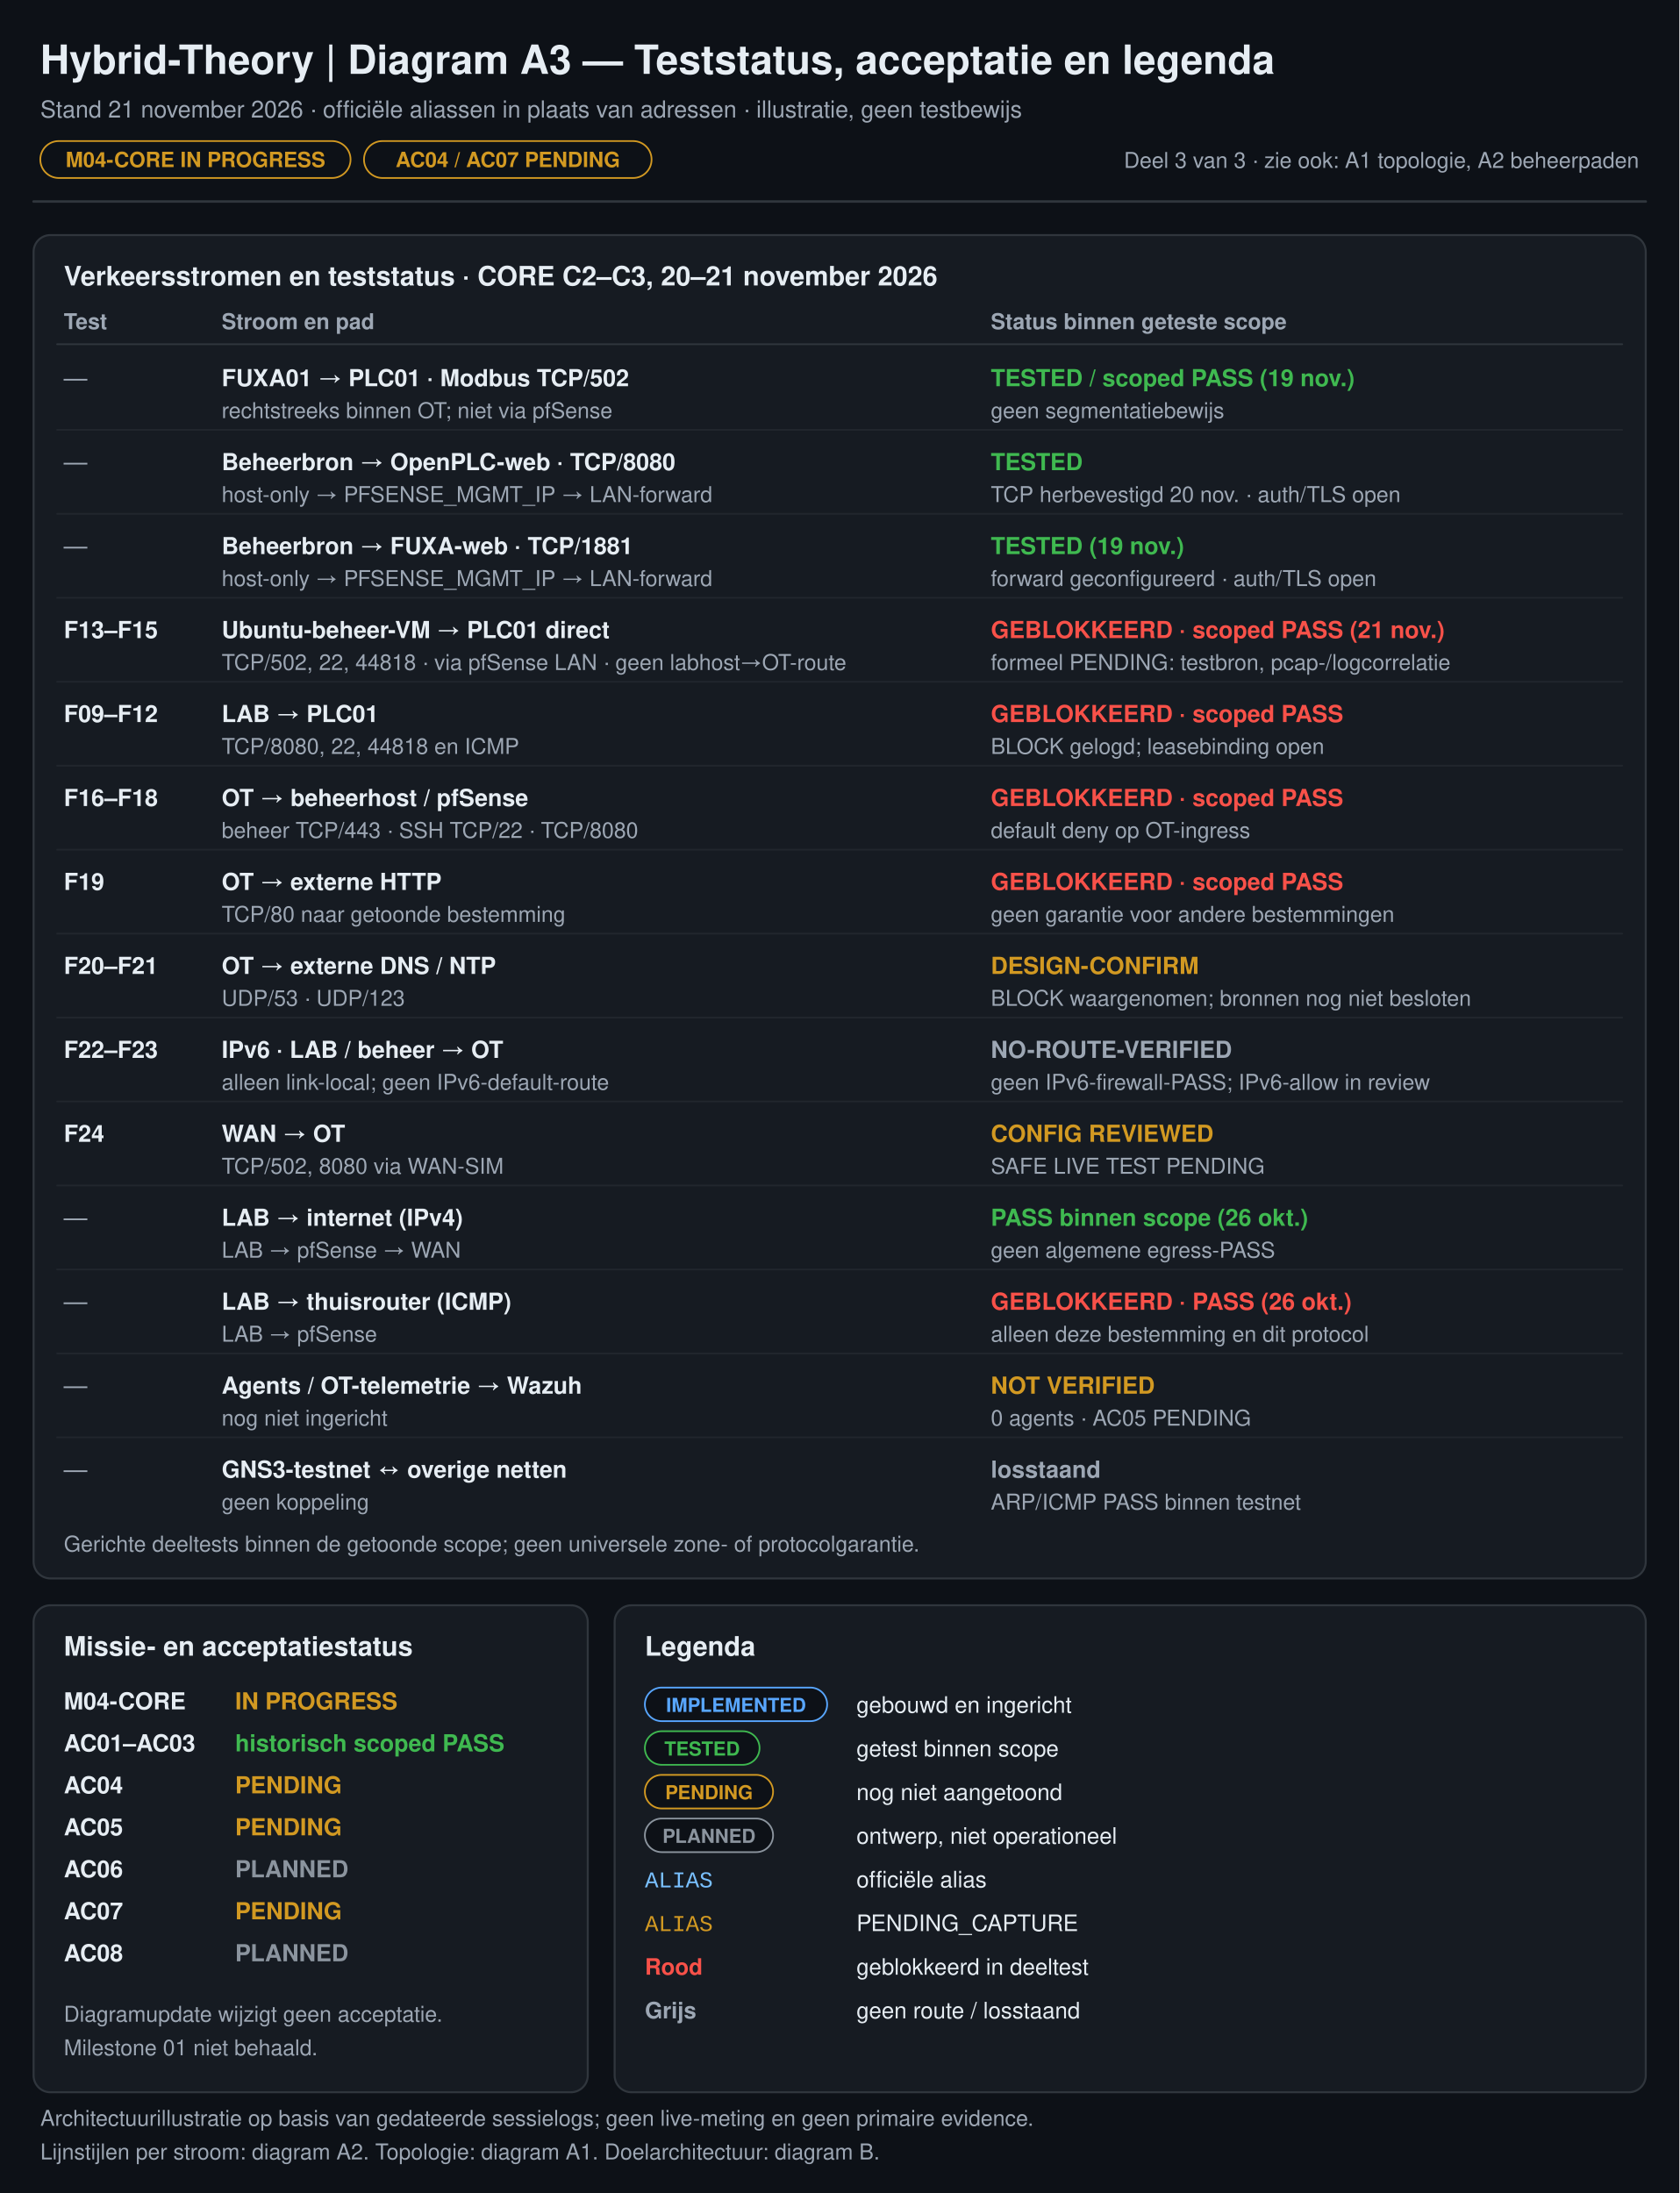
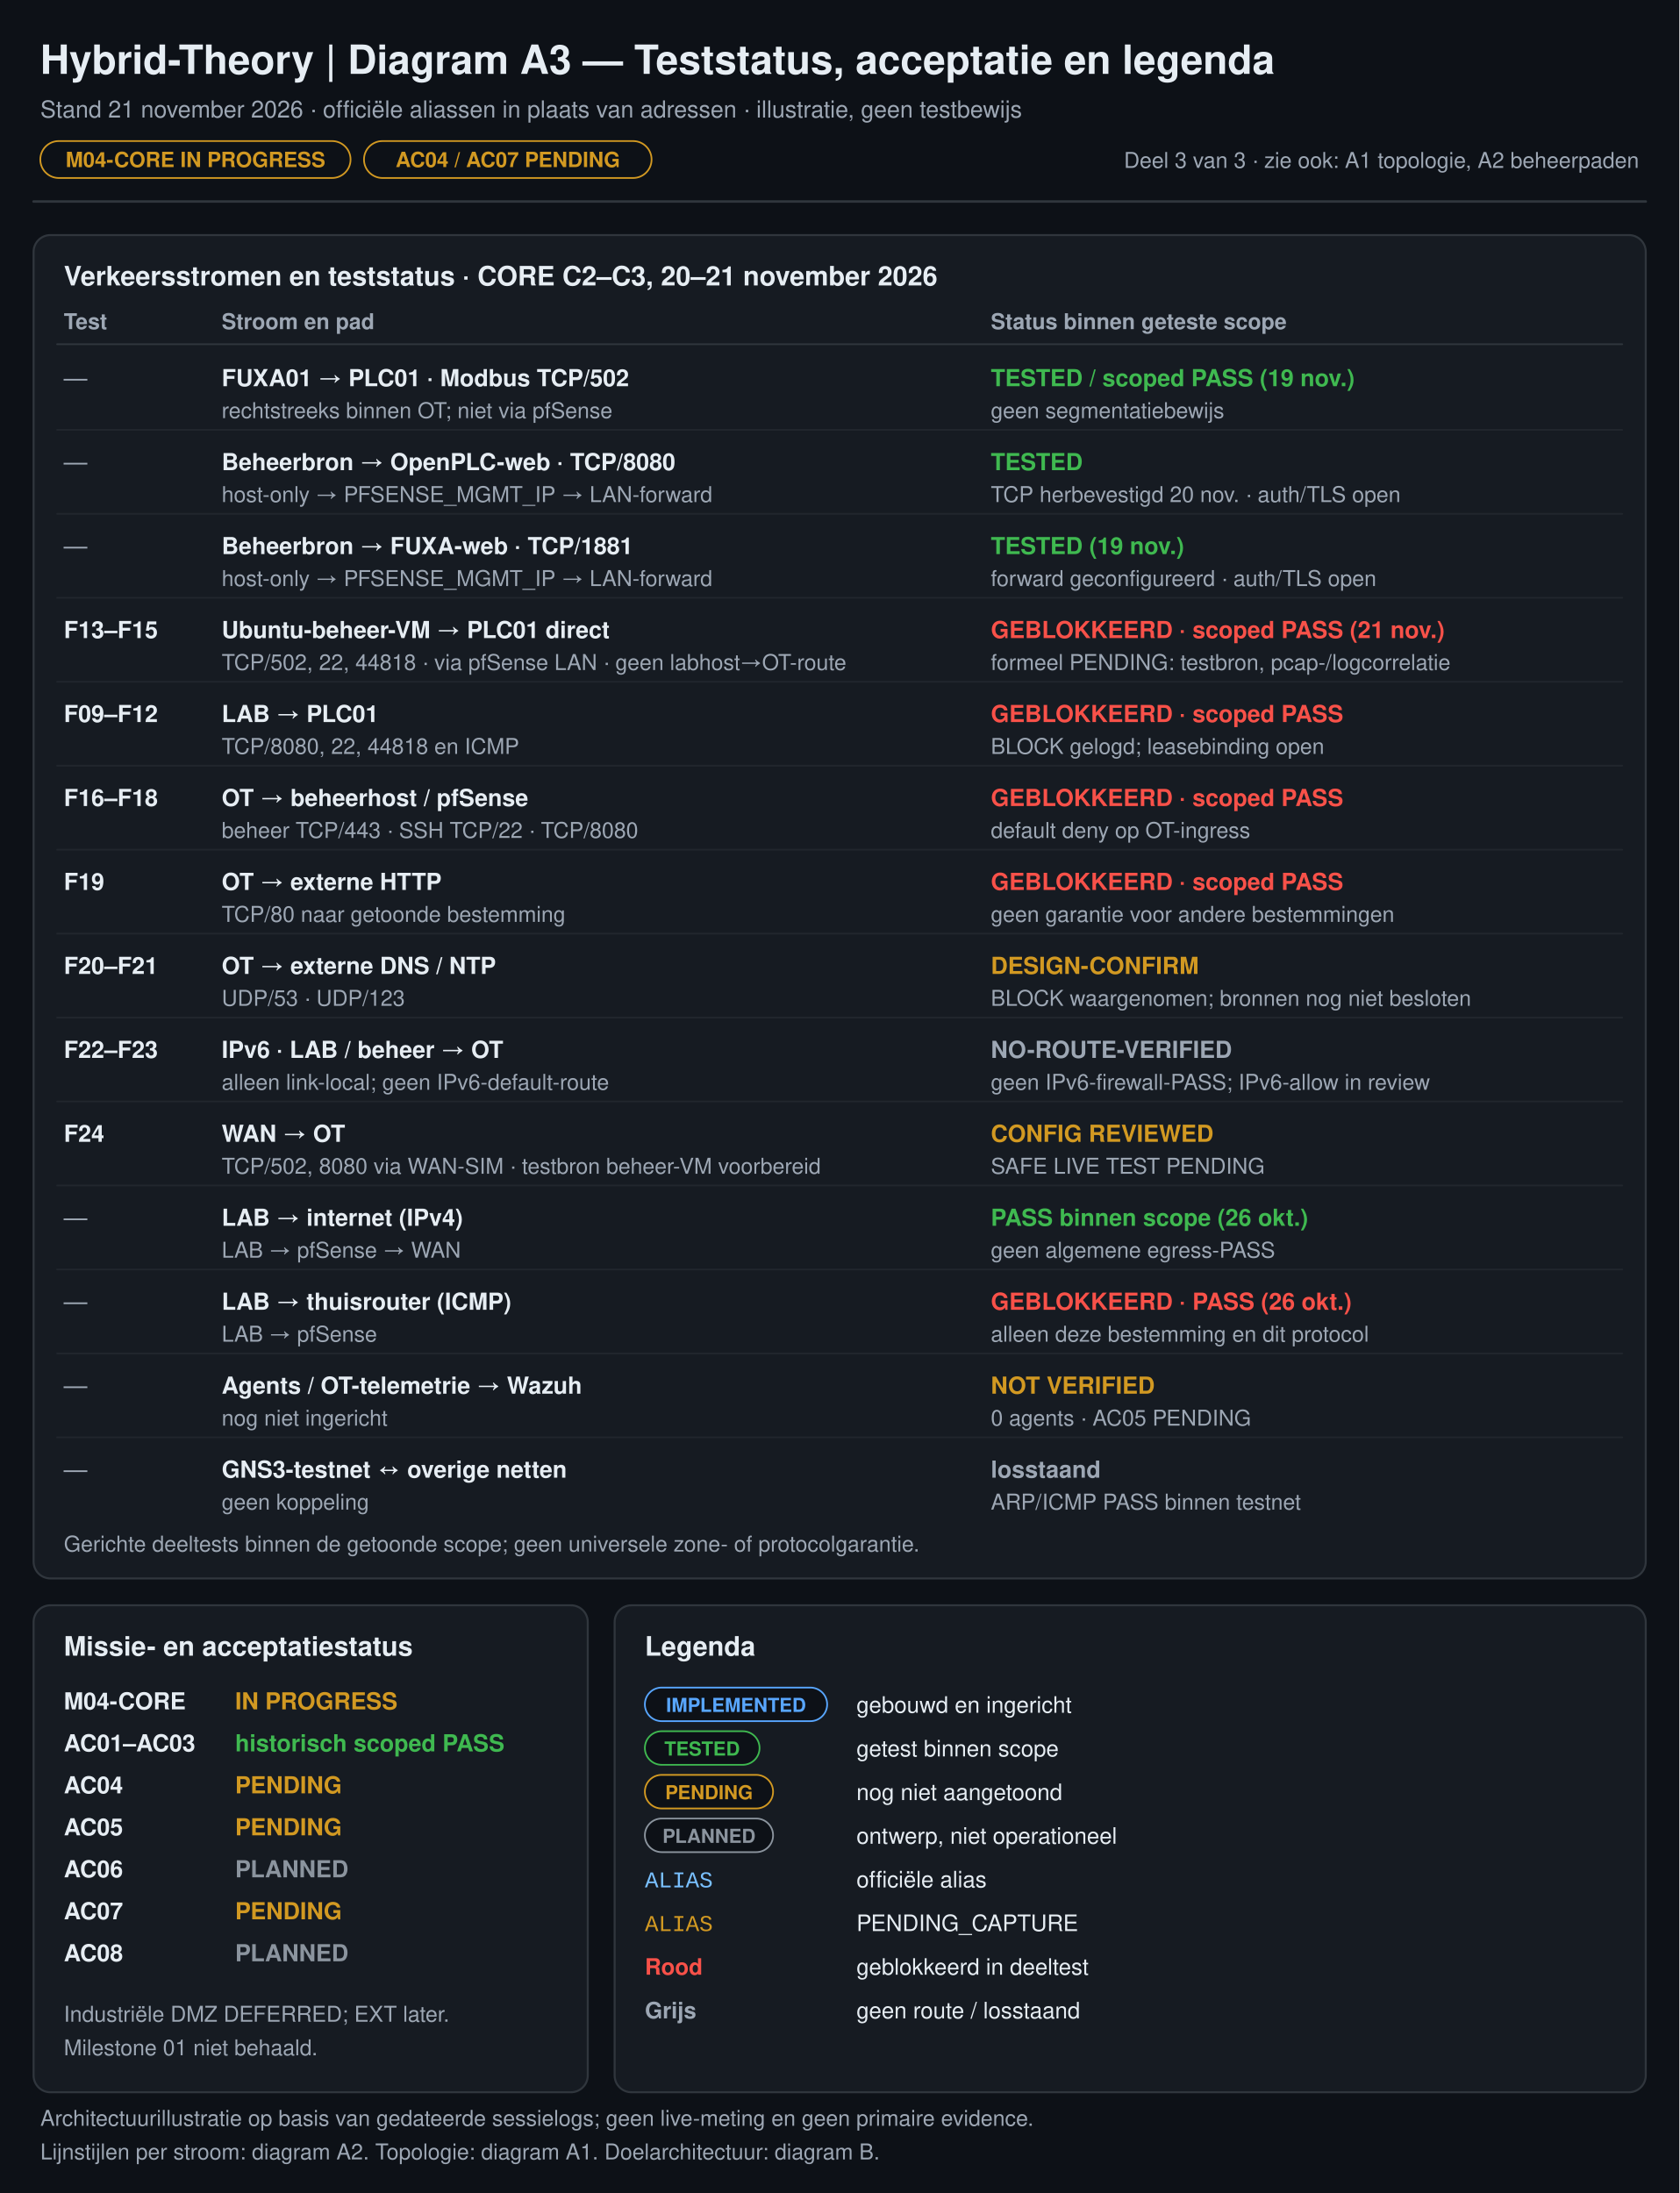
<svg xmlns="http://www.w3.org/2000/svg" width="1000" height="1306" viewBox="0 0 1000 1306" role="img" aria-labelledby="t d">
  <defs>
    <marker id="ah-g" viewBox="0 0 10 10" refX="9" refY="5" markerWidth="7" markerHeight="7" orient="auto-start-reverse">
      <path d="M0 0L10 5L0 10z" fill="#3fb950" />
    </marker>
    <marker id="ah-r" viewBox="0 0 10 10" refX="9" refY="5" markerWidth="7" markerHeight="7" orient="auto-start-reverse">
      <path d="M0 0L10 5L0 10z" fill="#f85149" />
    </marker>
    <marker id="ah-a" viewBox="0 0 10 10" refX="9" refY="5" markerWidth="7" markerHeight="7" orient="auto-start-reverse">
      <path d="M0 0L10 5L0 10z" fill="#d29922" />
    </marker>
    <marker id="ah-x" viewBox="0 0 10 10" refX="9" refY="5" markerWidth="7" markerHeight="7" orient="auto-start-reverse">
      <path d="M0 0L10 5L0 10z" fill="#8b949e" />
    </marker>
  </defs>
  <rect x="0" y="0" width="1000" height="1306" rx="0" fill="#0d1117" stroke="none" stroke-width="0" />
  <g id="kop">
    <text x="24" y="44" font-family="-apple-system,BlinkMacSystemFont,Segoe UI,Helvetica,Arial,sans-serif" font-size="24" font-weight="700" fill="#e6edf3" text-anchor="start">Hybrid-Theory  |  Diagram A3 — Teststatus, acceptatie en legenda</text>
    <text x="24" y="70" font-family="-apple-system,BlinkMacSystemFont,Segoe UI,Helvetica,Arial,sans-serif" font-size="14" font-weight="400" fill="#9da7b4" text-anchor="start">Stand 21 november 2026 · officiële aliassen in plaats van adressen · illustratie, geen testbewijs</text>
    <rect x="24" y="84" width="184.75" height="22" rx="11" fill="#0d1117" stroke="#d29922" stroke-width="1" />
    <text x="116.4" y="99.5" font-family="-apple-system,BlinkMacSystemFont,Segoe UI,Helvetica,Arial,sans-serif" font-size="12.5" font-weight="600" fill="#d29922" text-anchor="middle">M04-CORE IN PROGRESS</text>
    <rect x="216.75" y="84" width="171.25" height="22" rx="11" fill="#0d1117" stroke="#d29922" stroke-width="1" />
    <text x="302.4" y="99.5" font-family="-apple-system,BlinkMacSystemFont,Segoe UI,Helvetica,Arial,sans-serif" font-size="12.5" font-weight="600" fill="#d29922" text-anchor="middle">AC04 / AC07 PENDING</text>
    <text x="976" y="100" font-family="-apple-system,BlinkMacSystemFont,Segoe UI,Helvetica,Arial,sans-serif" font-size="13" font-weight="400" fill="#9da7b4" text-anchor="end">Deel 3 van 3 · zie ook: A1 topologie, A2 beheerpaden</text>
    <path d="M20 120 L980 120" fill="none" stroke="#30363d" stroke-width="1.5" stroke-linecap="round" stroke-linejoin="round" />
  </g>
  <g id="stromen">
    <rect x="20" y="140" width="960" height="800" rx="10" fill="#161b22" stroke="#30363d" stroke-width="1.2" />
    <text x="38" y="170" font-family="-apple-system,BlinkMacSystemFont,Segoe UI,Helvetica,Arial,sans-serif" font-size="16" font-weight="700" fill="#e6edf3" text-anchor="start">Verkeersstromen en teststatus · CORE C2–C3, 20–21 november 2026</text>
    <text x="38" y="196" font-family="-apple-system,BlinkMacSystemFont,Segoe UI,Helvetica,Arial,sans-serif" font-size="13" font-weight="600" fill="#9da7b4" text-anchor="start">Test</text>
    <text x="132" y="196" font-family="-apple-system,BlinkMacSystemFont,Segoe UI,Helvetica,Arial,sans-serif" font-size="13" font-weight="600" fill="#9da7b4" text-anchor="start">Stroom en pad</text>
    <text x="590" y="196" font-family="-apple-system,BlinkMacSystemFont,Segoe UI,Helvetica,Arial,sans-serif" font-size="13" font-weight="600" fill="#9da7b4" text-anchor="start">Status binnen geteste scope</text>
    <path d="M34 205 L966 205" fill="none" stroke="#30363d" stroke-width="1" stroke-linecap="round" stroke-linejoin="round" />
    <text x="38" y="230" font-family="-apple-system,BlinkMacSystemFont,Segoe UI,Helvetica,Arial,sans-serif" font-size="14" font-weight="400" fill="#9da7b4" text-anchor="start">—</text>
    <text x="132" y="230" font-family="-apple-system,BlinkMacSystemFont,Segoe UI,Helvetica,Arial,sans-serif" font-size="14" font-weight="600" fill="#e6edf3" text-anchor="start">FUXA01 → PLC01 · Modbus TCP/502</text>
    <text x="132" y="249" font-family="-apple-system,BlinkMacSystemFont,Segoe UI,Helvetica,Arial,sans-serif" font-size="13" font-weight="400" fill="#9da7b4" text-anchor="start">rechtstreeks binnen OT; niet via pfSense</text>
    <text x="590" y="230" font-family="-apple-system,BlinkMacSystemFont,Segoe UI,Helvetica,Arial,sans-serif" font-size="14" font-weight="700" fill="#3fb950" text-anchor="start">TESTED / scoped PASS (19 nov.)</text>
    <text x="590" y="249" font-family="-apple-system,BlinkMacSystemFont,Segoe UI,Helvetica,Arial,sans-serif" font-size="13" font-weight="400" fill="#9da7b4" text-anchor="start">geen segmentatiebewijs</text>
    <path d="M34 256 L966 256" fill="none" stroke="#21262d" stroke-width="1" stroke-linecap="round" stroke-linejoin="round" />
    <text x="38" y="280" font-family="-apple-system,BlinkMacSystemFont,Segoe UI,Helvetica,Arial,sans-serif" font-size="14" font-weight="400" fill="#9da7b4" text-anchor="start">—</text>
    <text x="132" y="280" font-family="-apple-system,BlinkMacSystemFont,Segoe UI,Helvetica,Arial,sans-serif" font-size="14" font-weight="600" fill="#e6edf3" text-anchor="start">Beheerbron → OpenPLC-web · TCP/8080</text>
    <text x="132" y="299" font-family="-apple-system,BlinkMacSystemFont,Segoe UI,Helvetica,Arial,sans-serif" font-size="13" font-weight="400" fill="#9da7b4" text-anchor="start">host-only → PFSENSE_MGMT_IP → LAN-forward</text>
    <text x="590" y="280" font-family="-apple-system,BlinkMacSystemFont,Segoe UI,Helvetica,Arial,sans-serif" font-size="14" font-weight="700" fill="#3fb950" text-anchor="start">TESTED</text>
    <text x="590" y="299" font-family="-apple-system,BlinkMacSystemFont,Segoe UI,Helvetica,Arial,sans-serif" font-size="13" font-weight="400" fill="#9da7b4" text-anchor="start">TCP herbevestigd 20 nov. · auth/TLS open</text>
    <path d="M34 306 L966 306" fill="none" stroke="#21262d" stroke-width="1" stroke-linecap="round" stroke-linejoin="round" />
    <text x="38" y="330" font-family="-apple-system,BlinkMacSystemFont,Segoe UI,Helvetica,Arial,sans-serif" font-size="14" font-weight="400" fill="#9da7b4" text-anchor="start">—</text>
    <text x="132" y="330" font-family="-apple-system,BlinkMacSystemFont,Segoe UI,Helvetica,Arial,sans-serif" font-size="14" font-weight="600" fill="#e6edf3" text-anchor="start">Beheerbron → FUXA-web · TCP/1881</text>
    <text x="132" y="349" font-family="-apple-system,BlinkMacSystemFont,Segoe UI,Helvetica,Arial,sans-serif" font-size="13" font-weight="400" fill="#9da7b4" text-anchor="start">host-only → PFSENSE_MGMT_IP → LAN-forward</text>
    <text x="590" y="330" font-family="-apple-system,BlinkMacSystemFont,Segoe UI,Helvetica,Arial,sans-serif" font-size="14" font-weight="700" fill="#3fb950" text-anchor="start">TESTED (19 nov.)</text>
    <text x="590" y="349" font-family="-apple-system,BlinkMacSystemFont,Segoe UI,Helvetica,Arial,sans-serif" font-size="13" font-weight="400" fill="#9da7b4" text-anchor="start">forward geconfigureerd · auth/TLS open</text>
    <path d="M34 356 L966 356" fill="none" stroke="#21262d" stroke-width="1" stroke-linecap="round" stroke-linejoin="round" />
    <text x="38" y="380" font-family="-apple-system,BlinkMacSystemFont,Segoe UI,Helvetica,Arial,sans-serif" font-size="14" font-weight="700" fill="#e6edf3" text-anchor="start">F13–F15</text>
    <text x="132" y="380" font-family="-apple-system,BlinkMacSystemFont,Segoe UI,Helvetica,Arial,sans-serif" font-size="14" font-weight="600" fill="#e6edf3" text-anchor="start">Ubuntu-beheer-VM → PLC01 direct</text>
    <text x="132" y="399" font-family="-apple-system,BlinkMacSystemFont,Segoe UI,Helvetica,Arial,sans-serif" font-size="13" font-weight="400" fill="#9da7b4" text-anchor="start">TCP/502, 22, 44818 · via pfSense LAN · geen labhost→OT-route</text>
    <text x="590" y="380" font-family="-apple-system,BlinkMacSystemFont,Segoe UI,Helvetica,Arial,sans-serif" font-size="14" font-weight="700" fill="#f85149" text-anchor="start">GEBLOKKEERD · scoped PASS (21 nov.)</text>
    <text x="590" y="399" font-family="-apple-system,BlinkMacSystemFont,Segoe UI,Helvetica,Arial,sans-serif" font-size="13" font-weight="400" fill="#9da7b4" text-anchor="start">formeel PENDING: testbron, pcap-/logcorrelatie</text>
    <path d="M34 406 L966 406" fill="none" stroke="#21262d" stroke-width="1" stroke-linecap="round" stroke-linejoin="round" />
    <text x="38" y="430" font-family="-apple-system,BlinkMacSystemFont,Segoe UI,Helvetica,Arial,sans-serif" font-size="14" font-weight="700" fill="#e6edf3" text-anchor="start">F09–F12</text>
    <text x="132" y="430" font-family="-apple-system,BlinkMacSystemFont,Segoe UI,Helvetica,Arial,sans-serif" font-size="14" font-weight="600" fill="#e6edf3" text-anchor="start">LAB → PLC01</text>
    <text x="132" y="449" font-family="-apple-system,BlinkMacSystemFont,Segoe UI,Helvetica,Arial,sans-serif" font-size="13" font-weight="400" fill="#9da7b4" text-anchor="start">TCP/8080, 22, 44818 en ICMP</text>
    <text x="590" y="430" font-family="-apple-system,BlinkMacSystemFont,Segoe UI,Helvetica,Arial,sans-serif" font-size="14" font-weight="700" fill="#f85149" text-anchor="start">GEBLOKKEERD · scoped PASS</text>
    <text x="590" y="449" font-family="-apple-system,BlinkMacSystemFont,Segoe UI,Helvetica,Arial,sans-serif" font-size="13" font-weight="400" fill="#9da7b4" text-anchor="start">BLOCK gelogd; leasebinding open</text>
    <path d="M34 456 L966 456" fill="none" stroke="#21262d" stroke-width="1" stroke-linecap="round" stroke-linejoin="round" />
    <text x="38" y="480" font-family="-apple-system,BlinkMacSystemFont,Segoe UI,Helvetica,Arial,sans-serif" font-size="14" font-weight="700" fill="#e6edf3" text-anchor="start">F16–F18</text>
    <text x="132" y="480" font-family="-apple-system,BlinkMacSystemFont,Segoe UI,Helvetica,Arial,sans-serif" font-size="14" font-weight="600" fill="#e6edf3" text-anchor="start">OT → beheerhost / pfSense</text>
    <text x="132" y="499" font-family="-apple-system,BlinkMacSystemFont,Segoe UI,Helvetica,Arial,sans-serif" font-size="13" font-weight="400" fill="#9da7b4" text-anchor="start">beheer TCP/443 · SSH TCP/22 · TCP/8080</text>
    <text x="590" y="480" font-family="-apple-system,BlinkMacSystemFont,Segoe UI,Helvetica,Arial,sans-serif" font-size="14" font-weight="700" fill="#f85149" text-anchor="start">GEBLOKKEERD · scoped PASS</text>
    <text x="590" y="499" font-family="-apple-system,BlinkMacSystemFont,Segoe UI,Helvetica,Arial,sans-serif" font-size="13" font-weight="400" fill="#9da7b4" text-anchor="start">default deny op OT-ingress</text>
    <path d="M34 506 L966 506" fill="none" stroke="#21262d" stroke-width="1" stroke-linecap="round" stroke-linejoin="round" />
    <text x="38" y="530" font-family="-apple-system,BlinkMacSystemFont,Segoe UI,Helvetica,Arial,sans-serif" font-size="14" font-weight="700" fill="#e6edf3" text-anchor="start">F19</text>
    <text x="132" y="530" font-family="-apple-system,BlinkMacSystemFont,Segoe UI,Helvetica,Arial,sans-serif" font-size="14" font-weight="600" fill="#e6edf3" text-anchor="start">OT → externe HTTP</text>
    <text x="132" y="549" font-family="-apple-system,BlinkMacSystemFont,Segoe UI,Helvetica,Arial,sans-serif" font-size="13" font-weight="400" fill="#9da7b4" text-anchor="start">TCP/80 naar getoonde bestemming</text>
    <text x="590" y="530" font-family="-apple-system,BlinkMacSystemFont,Segoe UI,Helvetica,Arial,sans-serif" font-size="14" font-weight="700" fill="#f85149" text-anchor="start">GEBLOKKEERD · scoped PASS</text>
    <text x="590" y="549" font-family="-apple-system,BlinkMacSystemFont,Segoe UI,Helvetica,Arial,sans-serif" font-size="13" font-weight="400" fill="#9da7b4" text-anchor="start">geen garantie voor andere bestemmingen</text>
    <path d="M34 556 L966 556" fill="none" stroke="#21262d" stroke-width="1" stroke-linecap="round" stroke-linejoin="round" />
    <text x="38" y="580" font-family="-apple-system,BlinkMacSystemFont,Segoe UI,Helvetica,Arial,sans-serif" font-size="14" font-weight="700" fill="#e6edf3" text-anchor="start">F20–F21</text>
    <text x="132" y="580" font-family="-apple-system,BlinkMacSystemFont,Segoe UI,Helvetica,Arial,sans-serif" font-size="14" font-weight="600" fill="#e6edf3" text-anchor="start">OT → externe DNS / NTP</text>
    <text x="132" y="599" font-family="-apple-system,BlinkMacSystemFont,Segoe UI,Helvetica,Arial,sans-serif" font-size="13" font-weight="400" fill="#9da7b4" text-anchor="start">UDP/53 · UDP/123</text>
    <text x="590" y="580" font-family="-apple-system,BlinkMacSystemFont,Segoe UI,Helvetica,Arial,sans-serif" font-size="14" font-weight="700" fill="#d29922" text-anchor="start">DESIGN-CONFIRM</text>
    <text x="590" y="599" font-family="-apple-system,BlinkMacSystemFont,Segoe UI,Helvetica,Arial,sans-serif" font-size="13" font-weight="400" fill="#9da7b4" text-anchor="start">BLOCK waargenomen; bronnen nog niet besloten</text>
    <path d="M34 606 L966 606" fill="none" stroke="#21262d" stroke-width="1" stroke-linecap="round" stroke-linejoin="round" />
    <text x="38" y="630" font-family="-apple-system,BlinkMacSystemFont,Segoe UI,Helvetica,Arial,sans-serif" font-size="14" font-weight="700" fill="#e6edf3" text-anchor="start">F22–F23</text>
    <text x="132" y="630" font-family="-apple-system,BlinkMacSystemFont,Segoe UI,Helvetica,Arial,sans-serif" font-size="14" font-weight="600" fill="#e6edf3" text-anchor="start">IPv6 · LAB / beheer → OT</text>
    <text x="132" y="649" font-family="-apple-system,BlinkMacSystemFont,Segoe UI,Helvetica,Arial,sans-serif" font-size="13" font-weight="400" fill="#9da7b4" text-anchor="start">alleen link-local; geen IPv6-default-route</text>
    <text x="590" y="630" font-family="-apple-system,BlinkMacSystemFont,Segoe UI,Helvetica,Arial,sans-serif" font-size="14" font-weight="700" fill="#9da7b4" text-anchor="start">NO-ROUTE-VERIFIED</text>
    <text x="590" y="649" font-family="-apple-system,BlinkMacSystemFont,Segoe UI,Helvetica,Arial,sans-serif" font-size="13" font-weight="400" fill="#9da7b4" text-anchor="start">geen IPv6-firewall-PASS; IPv6-allow in review</text>
    <path d="M34 656 L966 656" fill="none" stroke="#21262d" stroke-width="1" stroke-linecap="round" stroke-linejoin="round" />
    <text x="38" y="680" font-family="-apple-system,BlinkMacSystemFont,Segoe UI,Helvetica,Arial,sans-serif" font-size="14" font-weight="700" fill="#e6edf3" text-anchor="start">F24</text>
    <text x="132" y="680" font-family="-apple-system,BlinkMacSystemFont,Segoe UI,Helvetica,Arial,sans-serif" font-size="14" font-weight="600" fill="#e6edf3" text-anchor="start">WAN → OT</text>
-     <text x="132" y="699" font-family="-apple-system,BlinkMacSystemFont,Segoe UI,Helvetica,Arial,sans-serif" font-size="13" font-weight="400" fill="#9da7b4" text-anchor="start">TCP/502, 8080 via WAN-SIM</text>
+     <text x="132" y="699" font-family="-apple-system,BlinkMacSystemFont,Segoe UI,Helvetica,Arial,sans-serif" font-size="13" font-weight="400" fill="#9da7b4" text-anchor="start">TCP/502, 8080 via WAN-SIM · testbron beheer-VM voorbereid</text>
    <text x="590" y="680" font-family="-apple-system,BlinkMacSystemFont,Segoe UI,Helvetica,Arial,sans-serif" font-size="14" font-weight="700" fill="#d29922" text-anchor="start">CONFIG REVIEWED</text>
    <text x="590" y="699" font-family="-apple-system,BlinkMacSystemFont,Segoe UI,Helvetica,Arial,sans-serif" font-size="13" font-weight="400" fill="#9da7b4" text-anchor="start">SAFE LIVE TEST PENDING</text>
    <path d="M34 706 L966 706" fill="none" stroke="#21262d" stroke-width="1" stroke-linecap="round" stroke-linejoin="round" />
    <text x="38" y="730" font-family="-apple-system,BlinkMacSystemFont,Segoe UI,Helvetica,Arial,sans-serif" font-size="14" font-weight="400" fill="#9da7b4" text-anchor="start">—</text>
    <text x="132" y="730" font-family="-apple-system,BlinkMacSystemFont,Segoe UI,Helvetica,Arial,sans-serif" font-size="14" font-weight="600" fill="#e6edf3" text-anchor="start">LAB → internet (IPv4)</text>
    <text x="132" y="749" font-family="-apple-system,BlinkMacSystemFont,Segoe UI,Helvetica,Arial,sans-serif" font-size="13" font-weight="400" fill="#9da7b4" text-anchor="start">LAB → pfSense → WAN</text>
    <text x="590" y="730" font-family="-apple-system,BlinkMacSystemFont,Segoe UI,Helvetica,Arial,sans-serif" font-size="14" font-weight="700" fill="#3fb950" text-anchor="start">PASS binnen scope (26 okt.)</text>
    <text x="590" y="749" font-family="-apple-system,BlinkMacSystemFont,Segoe UI,Helvetica,Arial,sans-serif" font-size="13" font-weight="400" fill="#9da7b4" text-anchor="start">geen algemene egress-PASS</text>
    <path d="M34 756 L966 756" fill="none" stroke="#21262d" stroke-width="1" stroke-linecap="round" stroke-linejoin="round" />
    <text x="38" y="780" font-family="-apple-system,BlinkMacSystemFont,Segoe UI,Helvetica,Arial,sans-serif" font-size="14" font-weight="400" fill="#9da7b4" text-anchor="start">—</text>
    <text x="132" y="780" font-family="-apple-system,BlinkMacSystemFont,Segoe UI,Helvetica,Arial,sans-serif" font-size="14" font-weight="600" fill="#e6edf3" text-anchor="start">LAB → thuisrouter (ICMP)</text>
    <text x="132" y="799" font-family="-apple-system,BlinkMacSystemFont,Segoe UI,Helvetica,Arial,sans-serif" font-size="13" font-weight="400" fill="#9da7b4" text-anchor="start">LAB → pfSense</text>
    <text x="590" y="780" font-family="-apple-system,BlinkMacSystemFont,Segoe UI,Helvetica,Arial,sans-serif" font-size="14" font-weight="700" fill="#f85149" text-anchor="start">GEBLOKKEERD · PASS (26 okt.)</text>
    <text x="590" y="799" font-family="-apple-system,BlinkMacSystemFont,Segoe UI,Helvetica,Arial,sans-serif" font-size="13" font-weight="400" fill="#9da7b4" text-anchor="start">alleen deze bestemming en dit protocol</text>
    <path d="M34 806 L966 806" fill="none" stroke="#21262d" stroke-width="1" stroke-linecap="round" stroke-linejoin="round" />
    <text x="38" y="830" font-family="-apple-system,BlinkMacSystemFont,Segoe UI,Helvetica,Arial,sans-serif" font-size="14" font-weight="400" fill="#9da7b4" text-anchor="start">—</text>
    <text x="132" y="830" font-family="-apple-system,BlinkMacSystemFont,Segoe UI,Helvetica,Arial,sans-serif" font-size="14" font-weight="600" fill="#e6edf3" text-anchor="start">Agents / OT-telemetrie → Wazuh</text>
    <text x="132" y="849" font-family="-apple-system,BlinkMacSystemFont,Segoe UI,Helvetica,Arial,sans-serif" font-size="13" font-weight="400" fill="#9da7b4" text-anchor="start">nog niet ingericht</text>
    <text x="590" y="830" font-family="-apple-system,BlinkMacSystemFont,Segoe UI,Helvetica,Arial,sans-serif" font-size="14" font-weight="700" fill="#d29922" text-anchor="start">NOT VERIFIED</text>
    <text x="590" y="849" font-family="-apple-system,BlinkMacSystemFont,Segoe UI,Helvetica,Arial,sans-serif" font-size="13" font-weight="400" fill="#9da7b4" text-anchor="start">0 agents · AC05 PENDING</text>
    <path d="M34 856 L966 856" fill="none" stroke="#21262d" stroke-width="1" stroke-linecap="round" stroke-linejoin="round" />
    <text x="38" y="880" font-family="-apple-system,BlinkMacSystemFont,Segoe UI,Helvetica,Arial,sans-serif" font-size="14" font-weight="400" fill="#9da7b4" text-anchor="start">—</text>
    <text x="132" y="880" font-family="-apple-system,BlinkMacSystemFont,Segoe UI,Helvetica,Arial,sans-serif" font-size="14" font-weight="600" fill="#e6edf3" text-anchor="start">GNS3-testnet ↔ overige netten</text>
    <text x="132" y="899" font-family="-apple-system,BlinkMacSystemFont,Segoe UI,Helvetica,Arial,sans-serif" font-size="13" font-weight="400" fill="#9da7b4" text-anchor="start">geen koppeling</text>
    <text x="590" y="880" font-family="-apple-system,BlinkMacSystemFont,Segoe UI,Helvetica,Arial,sans-serif" font-size="14" font-weight="700" fill="#9da7b4" text-anchor="start">losstaand</text>
    <text x="590" y="899" font-family="-apple-system,BlinkMacSystemFont,Segoe UI,Helvetica,Arial,sans-serif" font-size="13" font-weight="400" fill="#9da7b4" text-anchor="start">ARP/ICMP PASS binnen testnet</text>
    <text x="38" y="924" font-family="-apple-system,BlinkMacSystemFont,Segoe UI,Helvetica,Arial,sans-serif" font-size="13" font-weight="400" fill="#9da7b4" text-anchor="start">Gerichte deeltests binnen de getoonde scope; geen universele zone- of protocolgarantie.</text>
  </g>
  <g id="acceptatie">
    <rect x="20" y="956" width="330" height="290" rx="10" fill="#161b22" stroke="#30363d" stroke-width="1.2" />
    <text x="38" y="986" font-family="-apple-system,BlinkMacSystemFont,Segoe UI,Helvetica,Arial,sans-serif" font-size="16" font-weight="700" fill="#e6edf3" text-anchor="start">Missie- en acceptatiestatus</text>
    <text x="38" y="1018" font-family="-apple-system,BlinkMacSystemFont,Segoe UI,Helvetica,Arial,sans-serif" font-size="14" font-weight="700" fill="#e6edf3" text-anchor="start">M04-CORE</text>
    <text x="140" y="1018" font-family="-apple-system,BlinkMacSystemFont,Segoe UI,Helvetica,Arial,sans-serif" font-size="14" font-weight="600" fill="#d29922" text-anchor="start">IN PROGRESS</text>
    <text x="38" y="1043" font-family="-apple-system,BlinkMacSystemFont,Segoe UI,Helvetica,Arial,sans-serif" font-size="14" font-weight="700" fill="#e6edf3" text-anchor="start">AC01–AC03</text>
    <text x="140" y="1043" font-family="-apple-system,BlinkMacSystemFont,Segoe UI,Helvetica,Arial,sans-serif" font-size="14" font-weight="600" fill="#3fb950" text-anchor="start">historisch scoped PASS</text>
    <text x="38" y="1068" font-family="-apple-system,BlinkMacSystemFont,Segoe UI,Helvetica,Arial,sans-serif" font-size="14" font-weight="700" fill="#e6edf3" text-anchor="start">AC04</text>
    <text x="140" y="1068" font-family="-apple-system,BlinkMacSystemFont,Segoe UI,Helvetica,Arial,sans-serif" font-size="14" font-weight="600" fill="#d29922" text-anchor="start">PENDING</text>
    <text x="38" y="1093" font-family="-apple-system,BlinkMacSystemFont,Segoe UI,Helvetica,Arial,sans-serif" font-size="14" font-weight="700" fill="#e6edf3" text-anchor="start">AC05</text>
    <text x="140" y="1093" font-family="-apple-system,BlinkMacSystemFont,Segoe UI,Helvetica,Arial,sans-serif" font-size="14" font-weight="600" fill="#d29922" text-anchor="start">PENDING</text>
    <text x="38" y="1118" font-family="-apple-system,BlinkMacSystemFont,Segoe UI,Helvetica,Arial,sans-serif" font-size="14" font-weight="700" fill="#e6edf3" text-anchor="start">AC06</text>
    <text x="140" y="1118" font-family="-apple-system,BlinkMacSystemFont,Segoe UI,Helvetica,Arial,sans-serif" font-size="14" font-weight="600" fill="#8b949e" text-anchor="start">PLANNED</text>
    <text x="38" y="1143" font-family="-apple-system,BlinkMacSystemFont,Segoe UI,Helvetica,Arial,sans-serif" font-size="14" font-weight="700" fill="#e6edf3" text-anchor="start">AC07</text>
    <text x="140" y="1143" font-family="-apple-system,BlinkMacSystemFont,Segoe UI,Helvetica,Arial,sans-serif" font-size="14" font-weight="600" fill="#d29922" text-anchor="start">PENDING</text>
    <text x="38" y="1168" font-family="-apple-system,BlinkMacSystemFont,Segoe UI,Helvetica,Arial,sans-serif" font-size="14" font-weight="700" fill="#e6edf3" text-anchor="start">AC08</text>
    <text x="140" y="1168" font-family="-apple-system,BlinkMacSystemFont,Segoe UI,Helvetica,Arial,sans-serif" font-size="14" font-weight="600" fill="#8b949e" text-anchor="start">PLANNED</text>
-     <text x="38" y="1204" font-family="-apple-system,BlinkMacSystemFont,Segoe UI,Helvetica,Arial,sans-serif" font-size="13" font-weight="400" fill="#9da7b4" text-anchor="start">Diagramupdate wijzigt geen acceptatie.</text>
+     <text x="38" y="1204" font-family="-apple-system,BlinkMacSystemFont,Segoe UI,Helvetica,Arial,sans-serif" font-size="13" font-weight="400" fill="#9da7b4" text-anchor="start">Industriële DMZ DEFERRED; EXT later.</text>
    <text x="38" y="1224" font-family="-apple-system,BlinkMacSystemFont,Segoe UI,Helvetica,Arial,sans-serif" font-size="13" font-weight="400" fill="#9da7b4" text-anchor="start">Milestone 01 niet behaald.</text>
  </g>
  <g id="legenda">
    <rect x="366" y="956" width="614" height="290" rx="10" fill="#161b22" stroke="#30363d" stroke-width="1.2" />
    <text x="384" y="986" font-family="-apple-system,BlinkMacSystemFont,Segoe UI,Helvetica,Arial,sans-serif" font-size="16" font-weight="700" fill="#e6edf3" text-anchor="start">Legenda</text>
    <rect x="384" y="1005" width="108.55" height="20" rx="10" fill="#0d1117" stroke="#58a6ff" stroke-width="1" />
    <text x="438.3" y="1019.5" font-family="-apple-system,BlinkMacSystemFont,Segoe UI,Helvetica,Arial,sans-serif" font-size="11.5" font-weight="600" fill="#58a6ff" text-anchor="middle">IMPLEMENTED</text>
    <text x="510" y="1020" font-family="-apple-system,BlinkMacSystemFont,Segoe UI,Helvetica,Arial,sans-serif" font-size="13.5" font-weight="400" fill="#e6edf3" text-anchor="start">gebouwd en ingericht</text>
    <rect x="384" y="1031" width="68.3" height="20" rx="10" fill="#0d1117" stroke="#3fb950" stroke-width="1" />
    <text x="418.1" y="1045.5" font-family="-apple-system,BlinkMacSystemFont,Segoe UI,Helvetica,Arial,sans-serif" font-size="11.5" font-weight="600" fill="#3fb950" text-anchor="middle">TESTED</text>
    <text x="510" y="1046" font-family="-apple-system,BlinkMacSystemFont,Segoe UI,Helvetica,Arial,sans-serif" font-size="13.5" font-weight="400" fill="#e6edf3" text-anchor="start">getest binnen scope</text>
    <rect x="384" y="1057" width="76.35" height="20" rx="10" fill="#0d1117" stroke="#d29922" stroke-width="1" />
    <text x="422.2" y="1071.5" font-family="-apple-system,BlinkMacSystemFont,Segoe UI,Helvetica,Arial,sans-serif" font-size="11.5" font-weight="600" fill="#d29922" text-anchor="middle">PENDING</text>
    <text x="510" y="1072" font-family="-apple-system,BlinkMacSystemFont,Segoe UI,Helvetica,Arial,sans-serif" font-size="13.5" font-weight="400" fill="#e6edf3" text-anchor="start">nog niet aangetoond</text>
    <rect x="384" y="1083" width="76.35" height="20" rx="10" fill="#0d1117" stroke="#8b949e" stroke-width="1" />
    <text x="422.2" y="1097.5" font-family="-apple-system,BlinkMacSystemFont,Segoe UI,Helvetica,Arial,sans-serif" font-size="11.5" font-weight="600" fill="#8b949e" text-anchor="middle">PLANNED</text>
    <text x="510" y="1098" font-family="-apple-system,BlinkMacSystemFont,Segoe UI,Helvetica,Arial,sans-serif" font-size="13.5" font-weight="400" fill="#e6edf3" text-anchor="start">ontwerp, niet operationeel</text>
    <text x="384" y="1124" font-family="ui-monospace,SFMono-Regular,Menlo,Consolas,Liberation Mono,monospace" font-size="13.5" font-weight="400" fill="#79c0ff" text-anchor="start">ALIAS</text>
    <text x="510" y="1124" font-family="-apple-system,BlinkMacSystemFont,Segoe UI,Helvetica,Arial,sans-serif" font-size="13.5" font-weight="400" fill="#e6edf3" text-anchor="start">officiële alias</text>
    <text x="384" y="1150" font-family="ui-monospace,SFMono-Regular,Menlo,Consolas,Liberation Mono,monospace" font-size="13.5" font-weight="400" fill="#d29922" text-anchor="start">ALIAS</text>
    <text x="510" y="1150" font-family="-apple-system,BlinkMacSystemFont,Segoe UI,Helvetica,Arial,sans-serif" font-size="13.5" font-weight="400" fill="#e6edf3" text-anchor="start">PENDING_CAPTURE</text>
    <text x="384" y="1176" font-family="-apple-system,BlinkMacSystemFont,Segoe UI,Helvetica,Arial,sans-serif" font-size="13.5" font-weight="600" fill="#f85149" text-anchor="start">Rood</text>
    <text x="510" y="1176" font-family="-apple-system,BlinkMacSystemFont,Segoe UI,Helvetica,Arial,sans-serif" font-size="13.5" font-weight="400" fill="#e6edf3" text-anchor="start">geblokkeerd in deeltest</text>
    <text x="384" y="1202" font-family="-apple-system,BlinkMacSystemFont,Segoe UI,Helvetica,Arial,sans-serif" font-size="13.5" font-weight="600" fill="#9da7b4" text-anchor="start">Grijs</text>
    <text x="510" y="1202" font-family="-apple-system,BlinkMacSystemFont,Segoe UI,Helvetica,Arial,sans-serif" font-size="13.5" font-weight="400" fill="#e6edf3" text-anchor="start">geen route / losstaand</text>
  </g>
  <text x="24" y="1266" font-family="-apple-system,BlinkMacSystemFont,Segoe UI,Helvetica,Arial,sans-serif" font-size="13" font-weight="400" fill="#9da7b4" text-anchor="start">Architectuurillustratie op basis van gedateerde sessielogs; geen live-meting en geen primaire evidence.</text>
  <text x="24" y="1286" font-family="-apple-system,BlinkMacSystemFont,Segoe UI,Helvetica,Arial,sans-serif" font-size="13" font-weight="400" fill="#9da7b4" text-anchor="start">Lijnstijlen per stroom: diagram A2. Topologie: diagram A1. Doelarchitectuur: diagram B.</text>
</svg>
